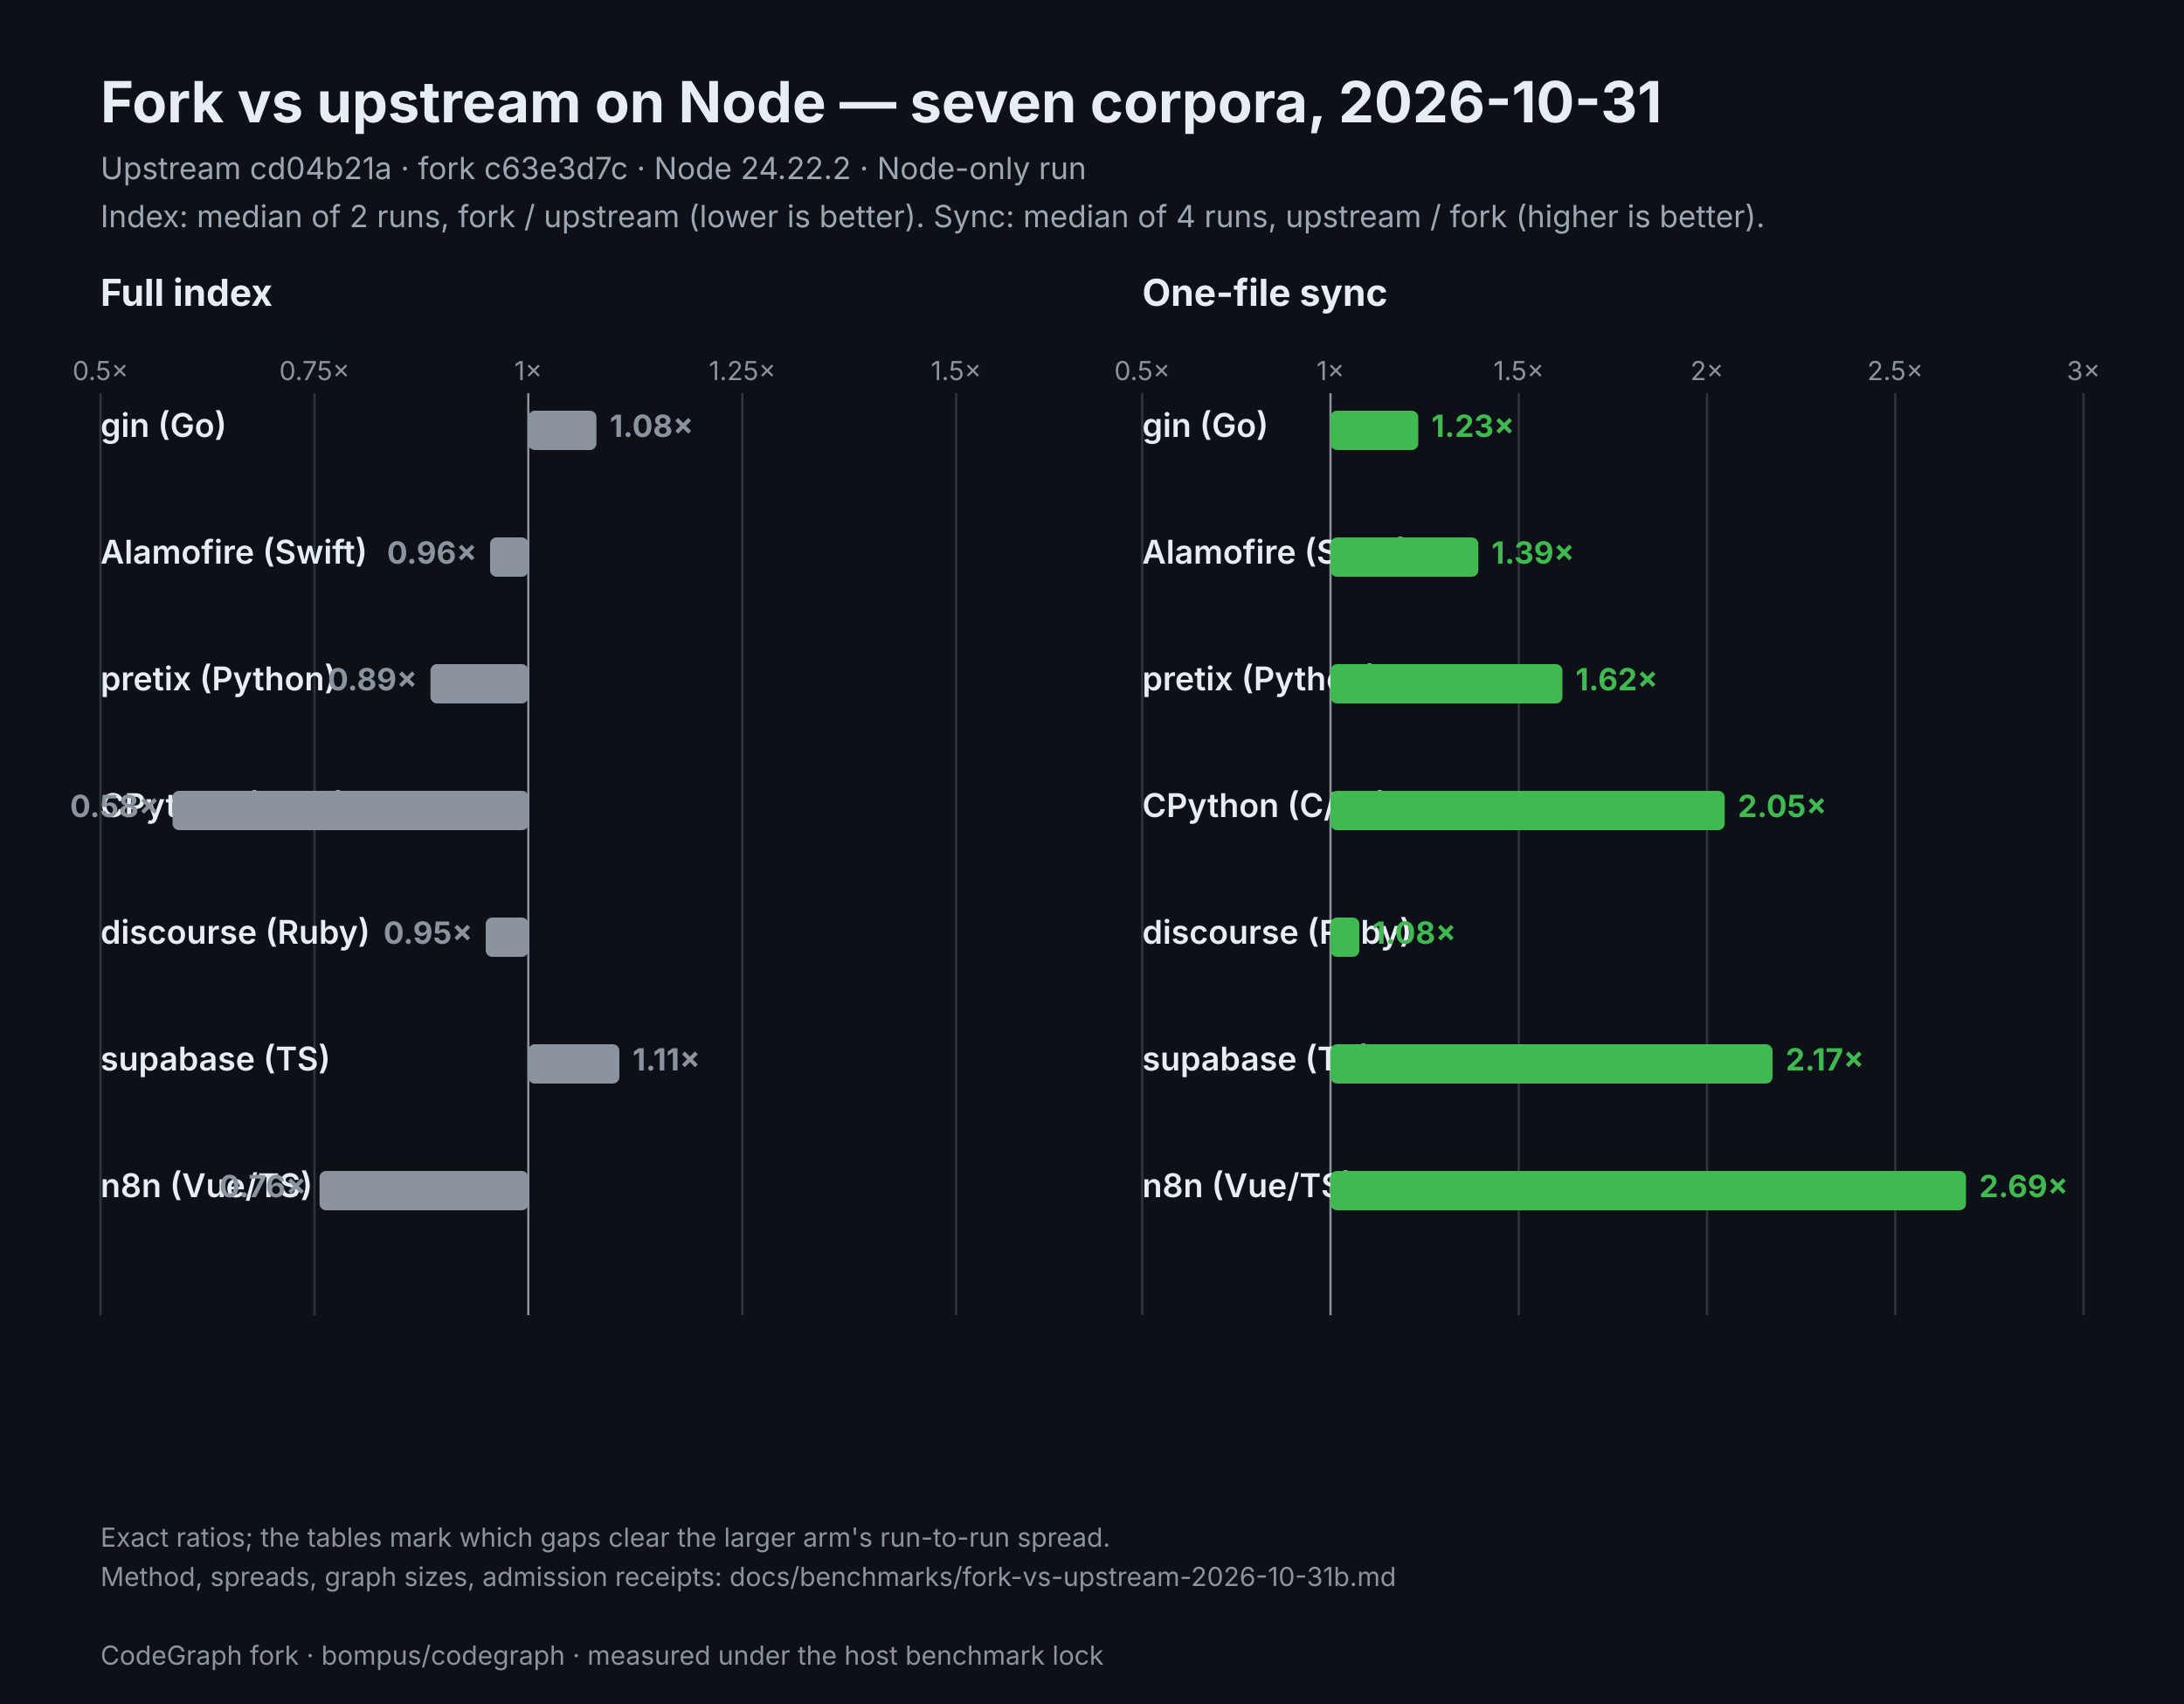
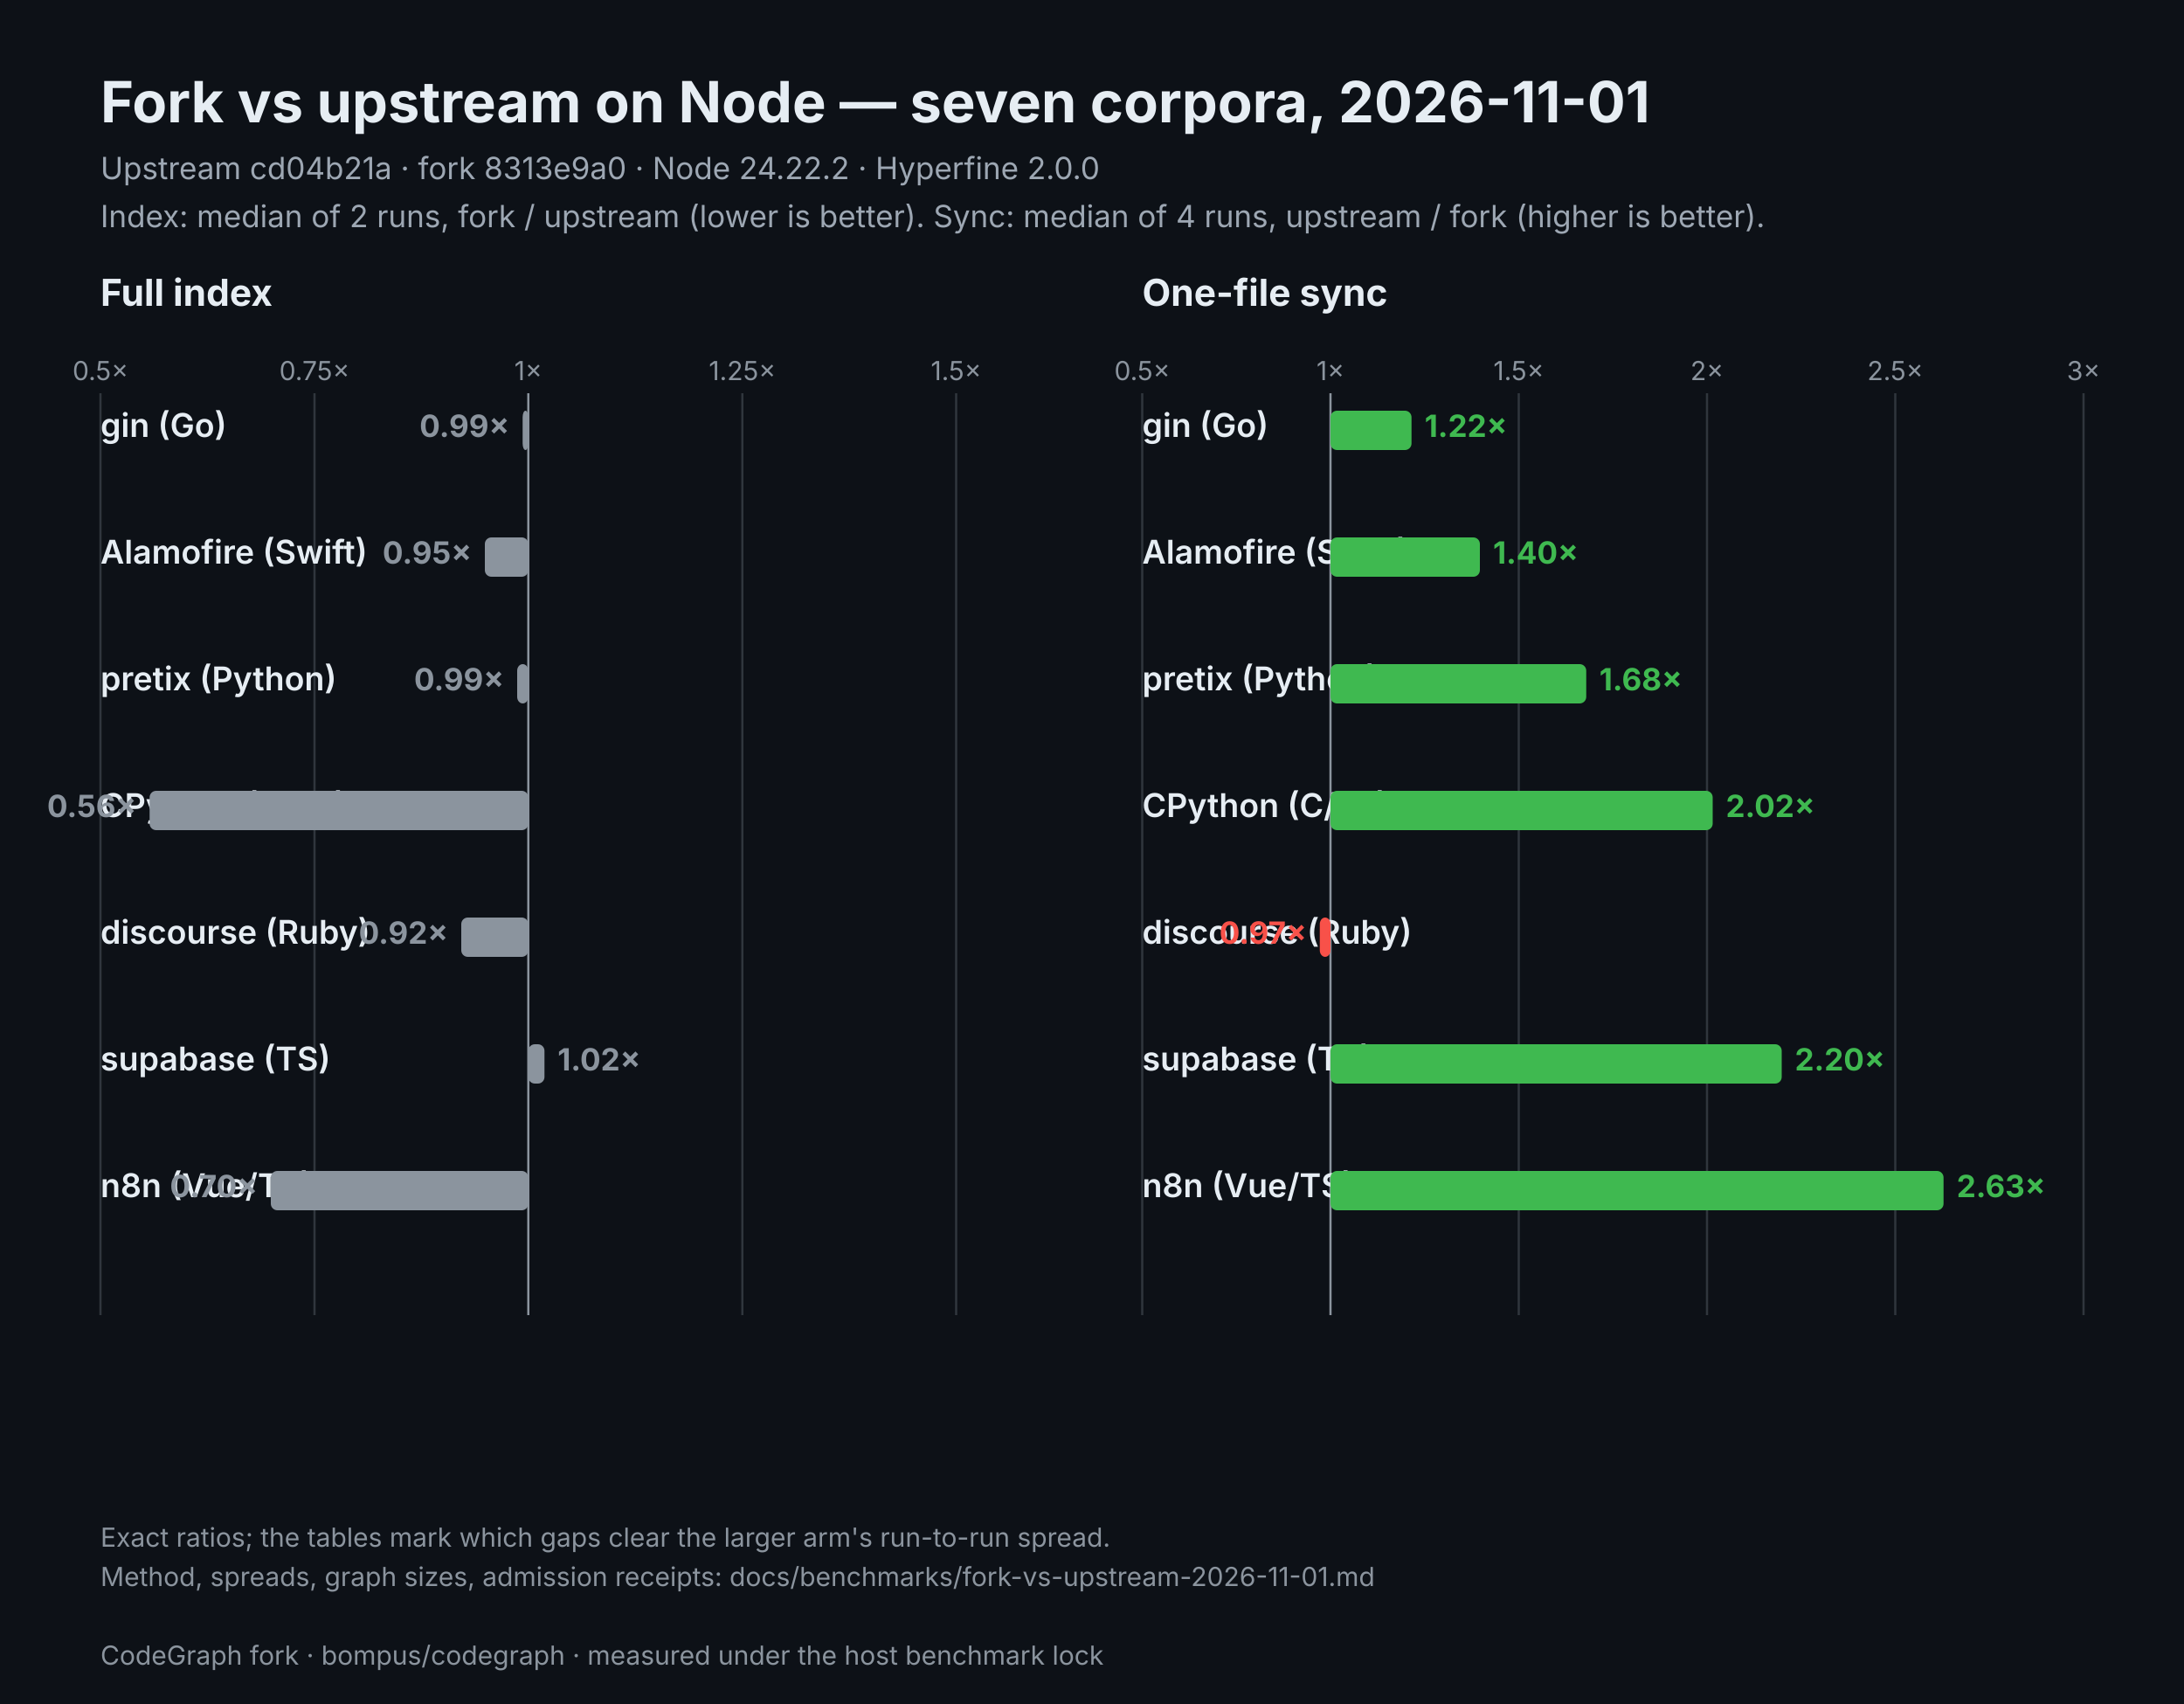
- <svg xmlns="http://www.w3.org/2000/svg" width="1000" height="780" viewBox="0 0 1000 780" role="img" aria-label="Fork versus upstream on seven corpora, Node, 2026-10-31">
+ <svg xmlns="http://www.w3.org/2000/svg" width="1000" height="780" viewBox="0 0 1000 780" role="img" aria-label="Fork versus upstream on seven corpora, Node, 2026-11-01">
  <rect width="1000" height="780" fill="#0d1117" />
  <style>text{font-family:Inter,Segoe UI,system-ui,sans-serif;fill:#e6edf3}.title{font-size:26px;font-weight:700}.sub{font-size:14px;fill:#9da7b3}.corpus{font-size:15px;font-weight:600}.val{font-size:14px;font-weight:700}.axis{font-size:12px;fill:#8b949e}.good{fill:#3fb950}.bad{fill:#f85149}.tie{fill:#8b949e}</style>
-   <text x="46" y="56" class="title">Fork vs upstream on Node — seven corpora, 2026-10-31</text>
-   <text x="46" y="82" class="sub">Upstream cd04b21a · fork c63e3d7c · Node 24.22.2 · Node-only run</text>
+   <text x="46" y="56" class="title">Fork vs upstream on Node — seven corpora, 2026-11-01</text>
+   <text x="46" y="82" class="sub">Upstream cd04b21a · fork 8313e9a0 · Node 24.22.2 · Hyperfine 2.0.0</text>
  <text x="46" y="104" class="sub">Index: median of 2 runs, fork / upstream (lower is better). Sync: median of 4 runs, upstream / fork (higher is better).</text>
  <text x="46" y="140" style="font-size:17px;font-weight:700">Full index</text>
  <line x1="46.0" y1="180" x2="46.0" y2="602" stroke="#30363d" stroke-width="1" />
  <text x="46.0" y="174" class="axis" text-anchor="middle">0.5×</text>
  <line x1="144.0" y1="180" x2="144.0" y2="602" stroke="#30363d" stroke-width="1" />
  <text x="144.0" y="174" class="axis" text-anchor="middle">0.75×</text>
  <line x1="241.9" y1="180" x2="241.9" y2="602" stroke="#8b949e" stroke-width="1" />
  <text x="241.9" y="174" class="axis" text-anchor="middle">1×</text>
  <line x1="339.9" y1="180" x2="339.9" y2="602" stroke="#30363d" stroke-width="1" />
  <text x="339.9" y="174" class="axis" text-anchor="middle">1.25×</text>
  <line x1="437.8" y1="180" x2="437.8" y2="602" stroke="#30363d" stroke-width="1" />
  <text x="437.8" y="174" class="axis" text-anchor="middle">1.5×</text>
  <text x="46" y="200" class="corpus">gin (Go)</text>
-   <rect x="241.9" y="188" width="31.2" height="18" rx="3" class="tie" />
-   <text x="279.2" y="200" class="val tie" text-anchor="start">1.08×</text>
+   <rect x="239.3" y="188" width="2.6" height="18" rx="3" class="tie" />
+   <text x="233.3" y="200" class="val tie" text-anchor="end">0.99×</text>
  <text x="46" y="258" class="corpus">Alamofire (Swift)</text>
-   <rect x="224.4" y="246" width="17.5" height="18" rx="3" class="tie" />
-   <text x="218.4" y="258" class="val tie" text-anchor="end">0.96×</text>
+   <rect x="222.0" y="246" width="19.9" height="18" rx="3" class="tie" />
+   <text x="216.0" y="258" class="val tie" text-anchor="end">0.95×</text>
  <text x="46" y="316" class="corpus">pretix (Python)</text>
-   <rect x="197.1" y="304" width="44.8" height="18" rx="3" class="tie" />
-   <text x="191.1" y="316" class="val tie" text-anchor="end">0.89×</text>
+   <rect x="236.8" y="304" width="5.1" height="18" rx="3" class="tie" />
+   <text x="230.8" y="316" class="val tie" text-anchor="end">0.99×</text>
  <text x="46" y="374" class="corpus">CPython (C/Py)</text>
-   <rect x="79.0" y="362" width="163.0" height="18" rx="3" class="tie" />
-   <text x="73.0" y="374" class="val tie" text-anchor="end">0.58×</text>
+   <rect x="68.5" y="362" width="173.4" height="18" rx="3" class="tie" />
+   <text x="62.5" y="374" class="val tie" text-anchor="end">0.56×</text>
  <text x="46" y="432" class="corpus">discourse (Ruby)</text>
-   <rect x="222.4" y="420" width="19.5" height="18" rx="3" class="tie" />
-   <text x="216.4" y="432" class="val tie" text-anchor="end">0.95×</text>
+   <rect x="211.2" y="420" width="30.7" height="18" rx="3" class="tie" />
+   <text x="205.2" y="432" class="val tie" text-anchor="end">0.92×</text>
  <text x="46" y="490" class="corpus">supabase (TS)</text>
-   <rect x="241.9" y="478" width="41.7" height="18" rx="3" class="tie" />
-   <text x="289.6" y="490" class="val tie" text-anchor="start">1.11×</text>
+   <rect x="241.9" y="478" width="7.4" height="18" rx="3" class="tie" />
+   <text x="255.3" y="490" class="val tie" text-anchor="start">1.02×</text>
  <text x="46" y="548" class="corpus">n8n (Vue/TS)</text>
-   <rect x="146.3" y="536" width="95.6" height="18" rx="3" class="tie" />
-   <text x="140.3" y="548" class="val tie" text-anchor="end">0.76×</text>
+   <rect x="124.0" y="536" width="117.9" height="18" rx="3" class="tie" />
+   <text x="118.0" y="548" class="val tie" text-anchor="end">0.70×</text>
  <text x="523.0" y="140" style="font-size:17px;font-weight:700">One-file sync</text>
  <line x1="523.0" y1="180" x2="523.0" y2="602" stroke="#30363d" stroke-width="1" />
  <text x="523.0" y="174" class="axis" text-anchor="middle">0.5×</text>
  <line x1="609.2" y1="180" x2="609.2" y2="602" stroke="#8b949e" stroke-width="1" />
  <text x="609.2" y="174" class="axis" text-anchor="middle">1×</text>
  <line x1="695.4" y1="180" x2="695.4" y2="602" stroke="#30363d" stroke-width="1" />
  <text x="695.4" y="174" class="axis" text-anchor="middle">1.5×</text>
  <line x1="781.6" y1="180" x2="781.6" y2="602" stroke="#30363d" stroke-width="1" />
  <text x="781.6" y="174" class="axis" text-anchor="middle">2×</text>
  <line x1="867.8" y1="180" x2="867.8" y2="602" stroke="#30363d" stroke-width="1" />
  <text x="867.8" y="174" class="axis" text-anchor="middle">2.5×</text>
  <line x1="954.0" y1="180" x2="954.0" y2="602" stroke="#30363d" stroke-width="1" />
  <text x="954.0" y="174" class="axis" text-anchor="middle">3×</text>
  <text x="523.0" y="200" class="corpus">gin (Go)</text>
-   <rect x="609.2" y="188" width="40.2" height="18" rx="3" class="good" />
-   <text x="655.4" y="200" class="val good" text-anchor="start">1.23×</text>
+   <rect x="609.2" y="188" width="37.1" height="18" rx="3" class="good" />
+   <text x="652.3" y="200" class="val good" text-anchor="start">1.22×</text>
  <text x="523.0" y="258" class="corpus">Alamofire (Swift)</text>
-   <rect x="609.2" y="246" width="67.7" height="18" rx="3" class="good" />
-   <text x="682.9" y="258" class="val good" text-anchor="start">1.39×</text>
+   <rect x="609.2" y="246" width="68.4" height="18" rx="3" class="good" />
+   <text x="683.6" y="258" class="val good" text-anchor="start">1.40×</text>
  <text x="523.0" y="316" class="corpus">pretix (Python)</text>
-   <rect x="609.2" y="304" width="106.2" height="18" rx="3" class="good" />
-   <text x="721.4" y="316" class="val good" text-anchor="start">1.62×</text>
+   <rect x="609.2" y="304" width="117.1" height="18" rx="3" class="good" />
+   <text x="732.3" y="316" class="val good" text-anchor="start">1.68×</text>
  <text x="523.0" y="374" class="corpus">CPython (C/Py)</text>
-   <rect x="609.2" y="362" width="180.5" height="18" rx="3" class="good" />
-   <text x="795.7" y="374" class="val good" text-anchor="start">2.05×</text>
+   <rect x="609.2" y="362" width="175.0" height="18" rx="3" class="good" />
+   <text x="790.2" y="374" class="val good" text-anchor="start">2.02×</text>
  <text x="523.0" y="432" class="corpus">discourse (Ruby)</text>
-   <rect x="609.2" y="420" width="13.2" height="18" rx="3" class="good" />
-   <text x="628.4" y="432" class="val good" text-anchor="start">1.08×</text>
+   <rect x="604.3" y="420" width="4.9" height="18" rx="3" class="bad" />
+   <text x="598.3" y="432" class="val bad" text-anchor="end">0.97×</text>
  <text x="523.0" y="490" class="corpus">supabase (TS)</text>
-   <rect x="609.2" y="478" width="202.4" height="18" rx="3" class="good" />
-   <text x="817.6" y="490" class="val good" text-anchor="start">2.17×</text>
+   <rect x="609.2" y="478" width="206.6" height="18" rx="3" class="good" />
+   <text x="821.8" y="490" class="val good" text-anchor="start">2.20×</text>
  <text x="523.0" y="548" class="corpus">n8n (Vue/TS)</text>
-   <rect x="609.2" y="536" width="291.0" height="18" rx="3" class="good" />
-   <text x="906.2" y="548" class="val good" text-anchor="start">2.69×</text>
+   <rect x="609.2" y="536" width="280.7" height="18" rx="3" class="good" />
+   <text x="895.9" y="548" class="val good" text-anchor="start">2.63×</text>
  <text x="46" y="708" class="axis">Exact ratios; the tables mark which gaps clear the larger arm's run-to-run spread.</text>
-   <text x="46" y="726" class="axis">Method, spreads, graph sizes, admission receipts: docs/benchmarks/fork-vs-upstream-2026-10-31b.md</text>
+   <text x="46" y="726" class="axis">Method, spreads, graph sizes, admission receipts: docs/benchmarks/fork-vs-upstream-2026-11-01.md</text>
  <text x="46" y="762" class="axis">CodeGraph fork · bompus/codegraph · measured under the host benchmark lock</text>
</svg>
